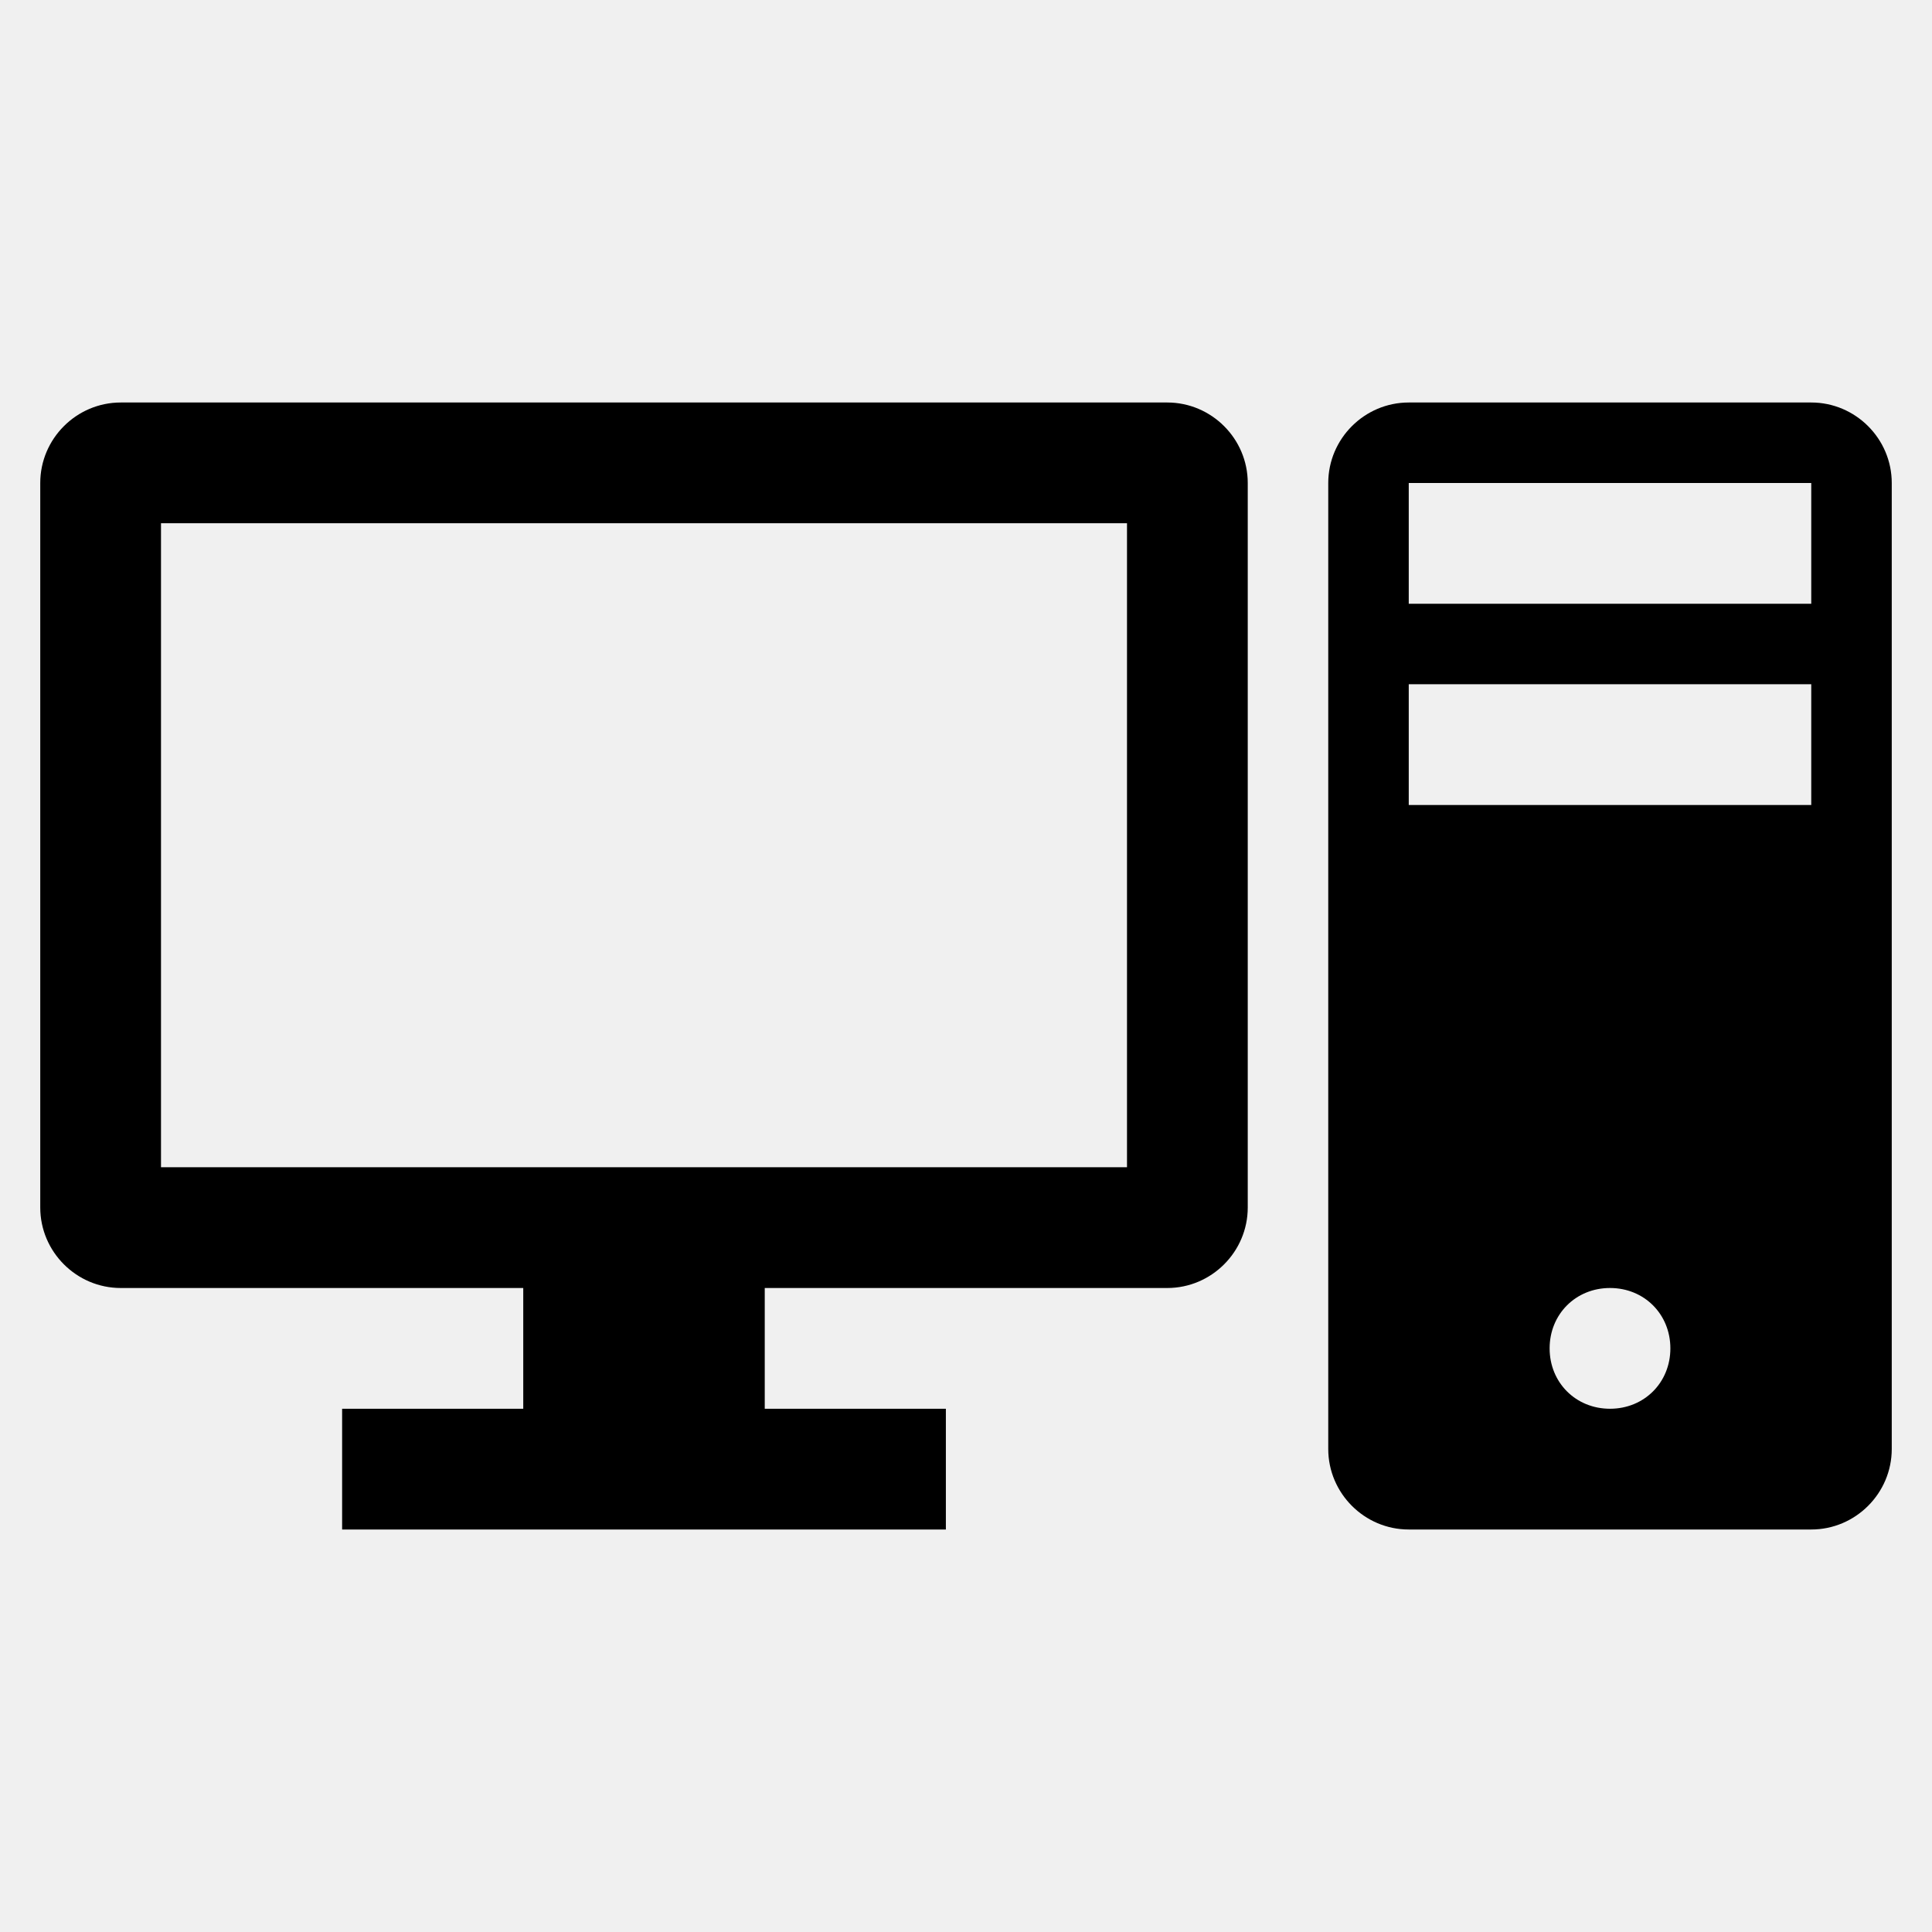
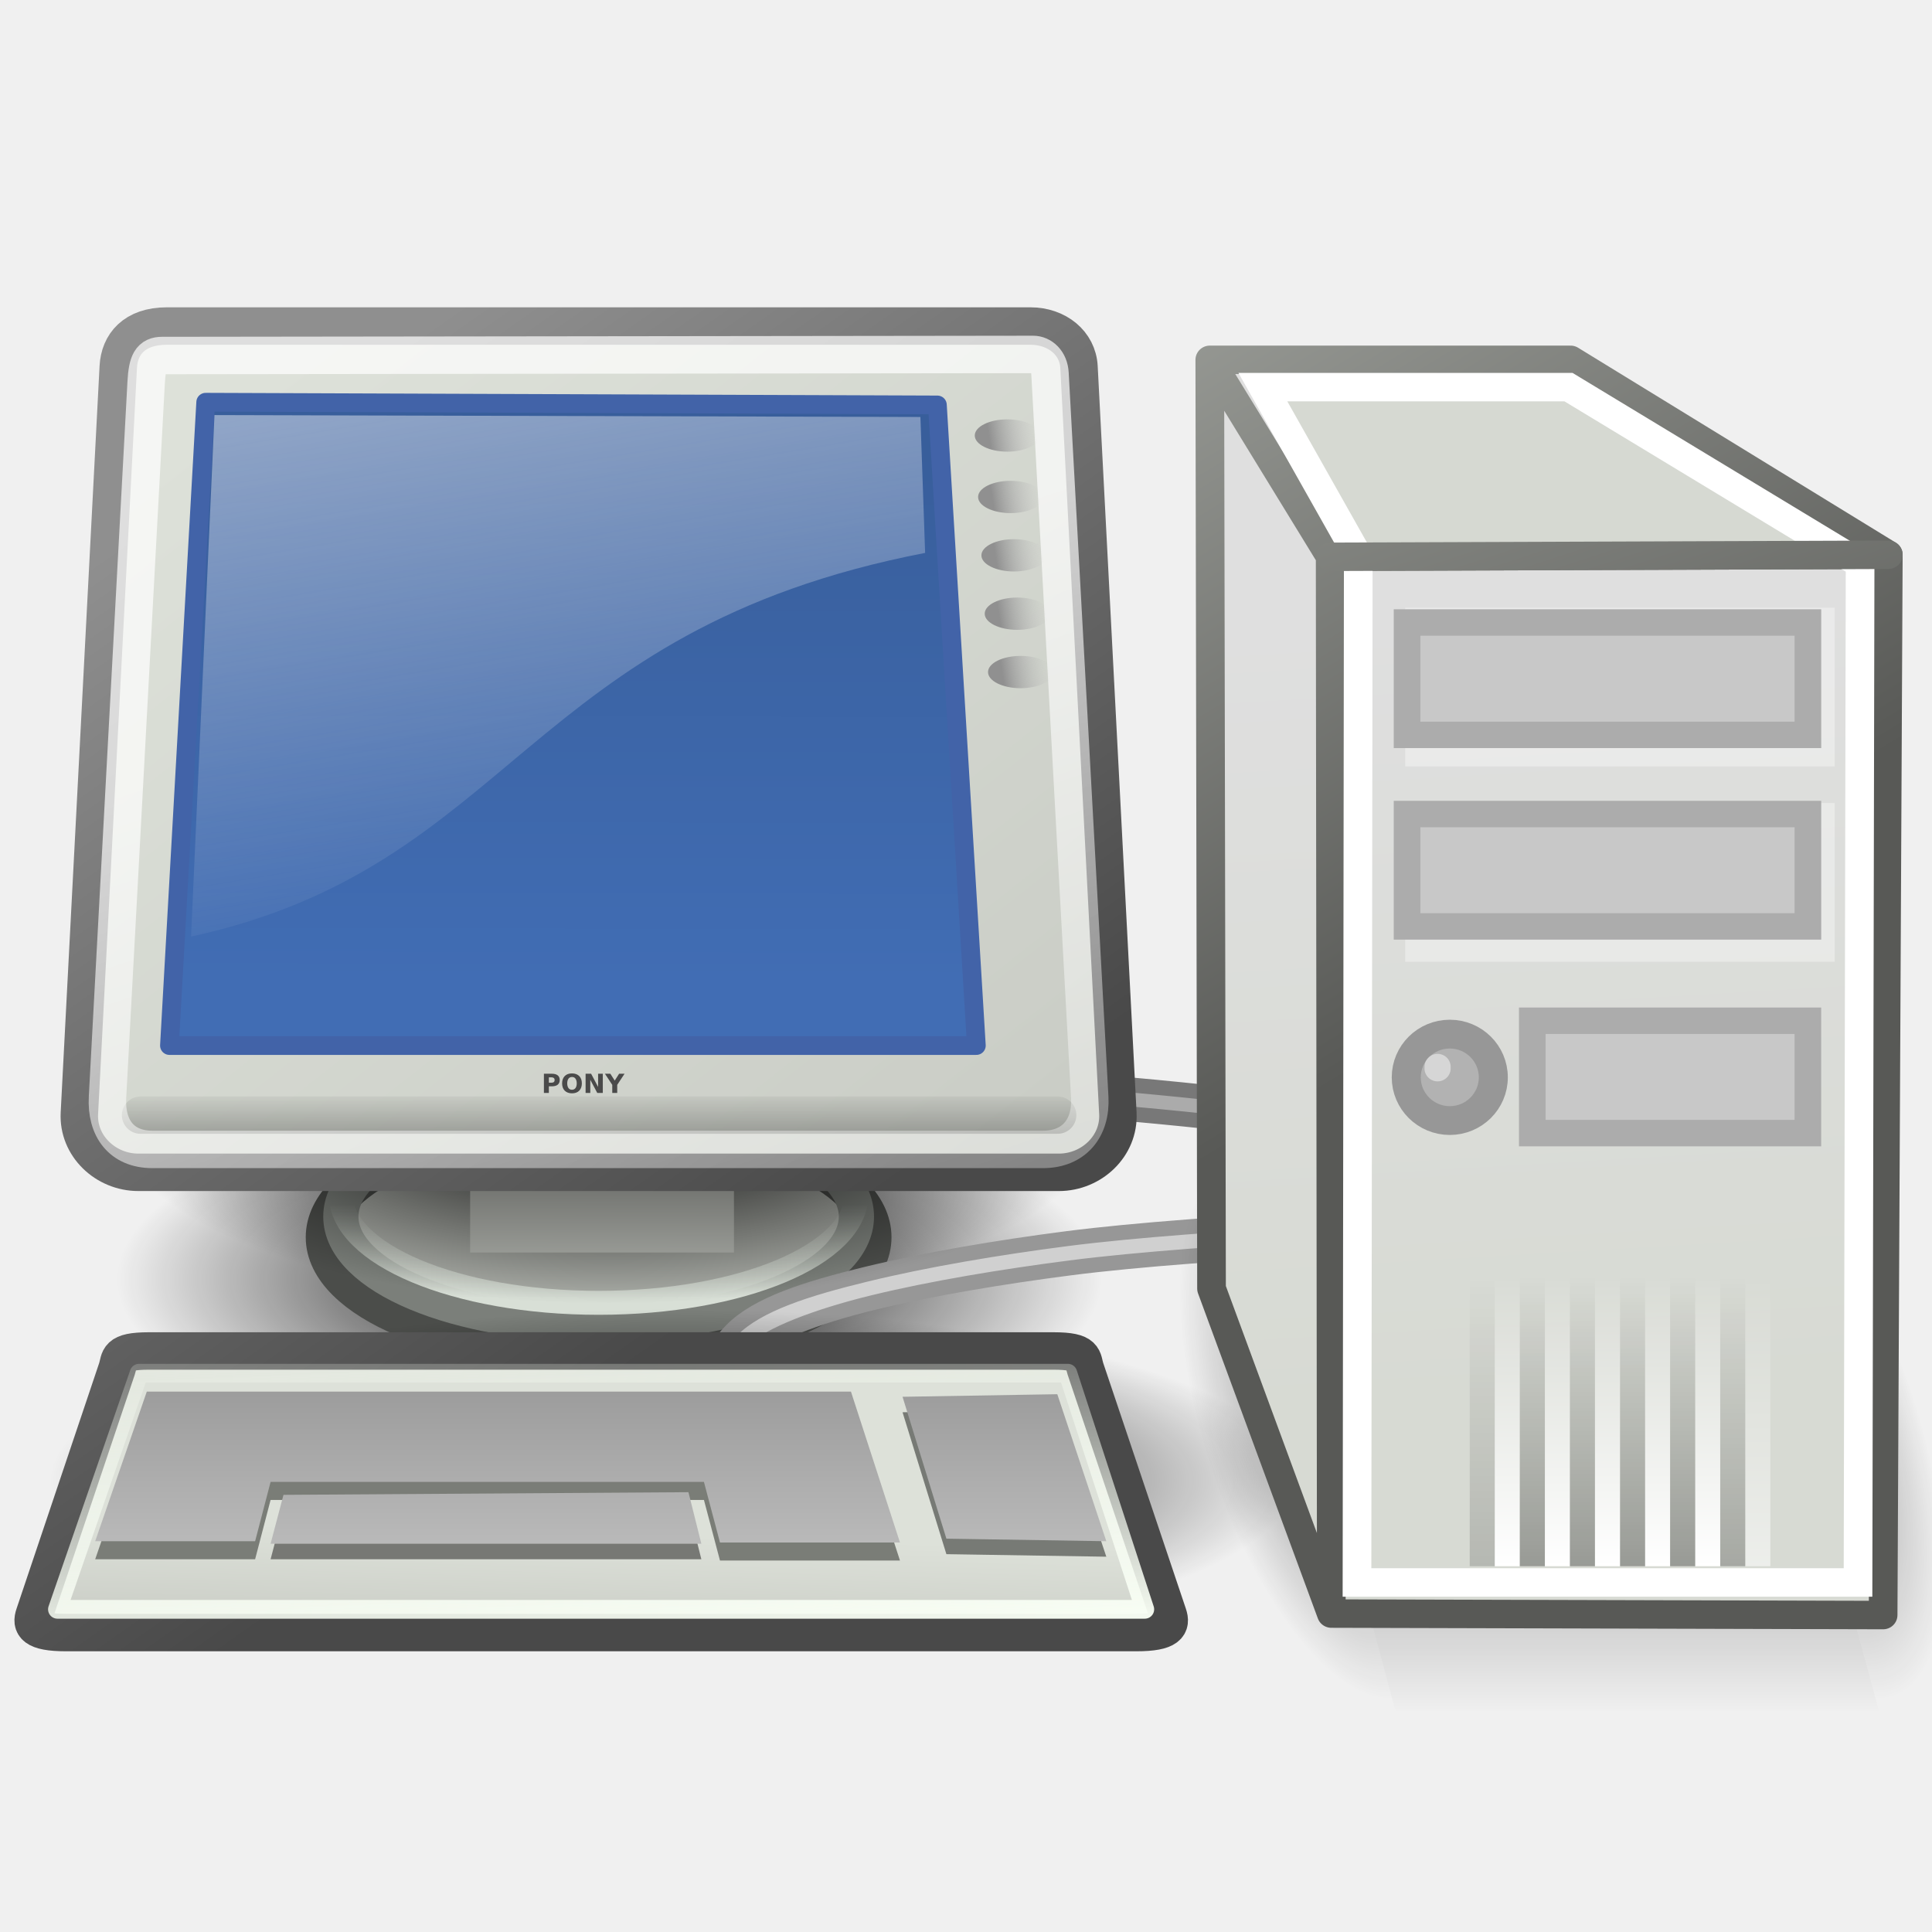
- <svg xmlns="http://www.w3.org/2000/svg" viewBox="0 0 96 96" id="Icons_Computer" overflow="hidden">
-   <path d="M56 58 8 58 8 26 56 26 56 58ZM58 20 6 20C3.8 20 2 21.8 2 24L2 60C2 62.2 3.8 64 6 64L26 64 26 70 17 70 17 76 47 76 47 70 38 70 38 64 58 64C60.2 64 62 62.2 62 60L62 24C62 21.8 60.2 20 58 20Z" />
-   <path d="M90 30 70 30 70 24 90 24 90 30ZM90 40 70 40 70 34 90 34 90 40ZM80 70C78.3 70 77 68.7 77 67 77 65.3 78.3 64 80 64 81.7 64 83 65.3 83 67 83 68.7 81.7 70 80 70ZM90 20 70 20C67.8 20 66 21.8 66 24L66 72C66 74.2 67.8 76 70 76L90 76C92.2 76 94 74.2 94 72L94 24C94 21.8 92.2 20 90 20Z" />
+ <svg xmlns="http://www.w3.org/2000/svg" xmlns:xlink="http://www.w3.org/1999/xlink" version="1.0" width="128" height="128" id="svg2108">
+   <defs id="defs3">
+     <linearGradient id="linearGradient1325">
+       <stop id="stop1321" style="stop-color:#d7dad3;stop-opacity:1" offset="0" />
+       <stop id="stop1323" style="stop-color:#dfdfdf;stop-opacity:1" offset="1" />
+     </linearGradient>
+     <linearGradient id="linearGradient2245">
+       <stop id="stop2247" style="stop-color:#dde1d9;stop-opacity:1" offset="0" />
+       <stop id="stop2249" style="stop-color:#cacdc6;stop-opacity:1" offset="1" />
+     </linearGradient>
+     <linearGradient id="linearGradient2253">
+       <stop id="stop2255" style="stop-color:#8f8f8f;stop-opacity:1" offset="0" />
+       <stop id="stop2257" style="stop-color:#494949;stop-opacity:1" offset="1" />
+     </linearGradient>
+     <linearGradient id="linearGradient2667">
+       <stop id="stop2669" style="stop-color:#ffffff;stop-opacity:1" offset="0" />
+       <stop id="stop2671" style="stop-color:#fcfcff;stop-opacity:0" offset="1" />
+     </linearGradient>
+     <linearGradient id="linearGradient2701">
+       <stop id="stop2703" style="stop-color:#585956;stop-opacity:1" offset="0" />
+       <stop id="stop2705" style="stop-color:#bbbeb8;stop-opacity:1" offset="1" />
+     </linearGradient>
+     <linearGradient id="linearGradient2711">
+       <stop id="stop2713" style="stop-color:#909090;stop-opacity:1" offset="0" />
+       <stop id="stop2715" style="stop-color:#bebebe;stop-opacity:0" offset="1" />
+     </linearGradient>
+     <linearGradient id="linearGradient2415">
+       <stop id="stop2417" style="stop-color:#ffffff;stop-opacity:1" offset="0" />
+       <stop id="stop2419" style="stop-color:#ffffff;stop-opacity:0" offset="1" />
+     </linearGradient>
+     <linearGradient id="linearGradient2454">
+       <stop id="stop2456" style="stop-color:#000000;stop-opacity:1" offset="0" />
+       <stop id="stop2458" style="stop-color:#000000;stop-opacity:0" offset="1" />
+     </linearGradient>
+     <linearGradient id="linearGradient2635">
+       <stop id="stop2637" style="stop-color:#f9fff5;stop-opacity:1" offset="0" />
+       <stop id="stop2639" style="stop-color:#f9fff5;stop-opacity:0" offset="1" />
+     </linearGradient>
+     <linearGradient id="linearGradient2683">
+       <stop id="stop2685" style="stop-color:#000000;stop-opacity:1" offset="0" />
+       <stop id="stop2687" style="stop-color:#000000;stop-opacity:0" offset="1" />
+     </linearGradient>
+     <linearGradient id="linearGradient2752">
+       <stop id="stop2754" style="stop-color:#9d9d9d;stop-opacity:1" offset="0" />
+       <stop id="stop2756" style="stop-color:#b9b9b9;stop-opacity:1" offset="1" />
+     </linearGradient>
+     <linearGradient id="linearGradient2985">
+       <stop id="stop2987" style="stop-color:#d8dfd6;stop-opacity:1" offset="0" />
+       <stop id="stop2989" style="stop-color:#d8dfd6;stop-opacity:0" offset="1" />
+     </linearGradient>
+     <linearGradient id="linearGradient3400">
+       <stop id="stop3402" style="stop-color:#416db4;stop-opacity:1" offset="0" />
+       <stop id="stop3404" style="stop-color:#385e9b;stop-opacity:1" offset="1" />
+     </linearGradient>
+     <radialGradient cx="12.576" cy="67.502" r="8.766" fx="12.576" fy="67.502" id="radialGradient30928" xlink:href="#linearGradient2454" gradientUnits="userSpaceOnUse" gradientTransform="matrix(4.8603,0,0,1.794,-9.6748,-37.026)" />
+     <linearGradient x1="-23.886" y1="49.953" x2="-23.886" y2="44.879" id="linearGradient30930" xlink:href="#linearGradient2985" gradientUnits="userSpaceOnUse" gradientTransform="matrix(3.5426,0,0,1.5896,135.14,6.2265)" />
+     <radialGradient cx="12.576" cy="67.502" r="8.766" fx="12.576" fy="67.502" id="radialGradient30932" xlink:href="#linearGradient2454" gradientUnits="userSpaceOnUse" gradientTransform="matrix(4.8603,0,0,1.794,-9.6748,-50.665)" />
+     <linearGradient x1="12.207" y1="53.535" x2="12.128" y2="64.893" id="linearGradient30934" xlink:href="#linearGradient2701" gradientUnits="userSpaceOnUse" gradientTransform="matrix(4.584,0,0,1.3895,-4.6814,-2.6602)" />
+     <linearGradient x1="8.612" y1="7.229" x2="34.784" y2="33.34" id="linearGradient30936" xlink:href="#linearGradient2245" gradientUnits="userSpaceOnUse" gradientTransform="matrix(2.8515,0,0,2.2337,-8.7825,-5.9521)" />
+     <linearGradient x1="10.391" y1="5.382" x2="32.537" y2="31.246" id="linearGradient30938" xlink:href="#linearGradient2253" gradientUnits="userSpaceOnUse" gradientTransform="matrix(2.7872,0,0,2.2852,-4.6814,-2.6602)" />
+     <linearGradient x1="-57.547" y1="38.653" x2="-57.495" y2="15.323" id="linearGradient30940" xlink:href="#linearGradient3400" gradientUnits="userSpaceOnUse" gradientTransform="matrix(1.9669,0,0,1.9669,181.16,-17.667)" />
+     <linearGradient x1="3.707" y1="171.29" x2="3.707" y2="162.45" id="linearGradient30942" xlink:href="#linearGradient2683" gradientUnits="userSpaceOnUse" gradientTransform="matrix(14.398,0,0,0.44236,-2.1577,-4.3747)" />
+     <linearGradient x1="17.698" y1="13.005" x2="34.975" y2="55.201" id="linearGradient30944" xlink:href="#linearGradient2415" gradientUnits="userSpaceOnUse" gradientTransform="matrix(2.7965,0,0,2.2776,-2.1577,-0.13641)" />
+     <linearGradient x1="11.492" y1="1.654" x2="17.199" y2="26.729" id="linearGradient30946" xlink:href="#linearGradient2667" gradientUnits="userSpaceOnUse" gradientTransform="matrix(3.1269,0,0,2.2612,-3.191,-6.0206)" />
+     <radialGradient cx="12.576" cy="67.502" r="8.766" fx="12.576" fy="67.502" id="radialGradient30948" xlink:href="#linearGradient2454" gradientUnits="userSpaceOnUse" gradientTransform="matrix(6.1453,0,0,1.6922,-20.37,-12.756)" />
+     <linearGradient x1="18.317" y1="48.643" x2="18.177" y2="52.536" id="linearGradient30950" xlink:href="#linearGradient2245" gradientUnits="userSpaceOnUse" gradientTransform="matrix(2.8515,0,0,2.2337,-4.6814,-2.6602)" />
+     <linearGradient x1="10.391" y1="5.382" x2="32.537" y2="31.246" id="linearGradient30952" xlink:href="#linearGradient2253" gradientUnits="userSpaceOnUse" gradientTransform="matrix(2.7872,0,0,2.2852,-4.6814,-2.6602)" />
+     <linearGradient x1="8.113" y1="88.509" x2="8.113" y2="100.2" id="linearGradient30954" xlink:href="#linearGradient2752" gradientUnits="userSpaceOnUse" gradientTransform="matrix(5.8295,0,0,1.0926,-4.6814,-2.6602)" />
+     <linearGradient x1="8.113" y1="88.509" x2="8.113" y2="100.2" id="linearGradient30956" xlink:href="#linearGradient2752" gradientUnits="userSpaceOnUse" gradientTransform="matrix(5.8295,0,0,1.0926,-4.6814,-2.6602)" />
+     <linearGradient x1="8.113" y1="88.509" x2="8.113" y2="100.2" id="linearGradient30958" xlink:href="#linearGradient2752" gradientUnits="userSpaceOnUse" gradientTransform="matrix(5.8295,0,0,1.0926,-4.6814,-2.6602)" />
+     <linearGradient x1="13.629" y1="101.28" x2="8.649" y2="74.098" id="linearGradient30960" xlink:href="#linearGradient2635" gradientUnits="userSpaceOnUse" gradientTransform="matrix(5.41,0,0,1.1773,-2.1577,-3.9443)" />
+     <linearGradient x1="34.301" y1="3.938" x2="35.521" y2="3.845" id="linearGradient30962" xlink:href="#linearGradient2711" gradientUnits="userSpaceOnUse" gradientTransform="matrix(3.3597,0,0,1.6618,-30.977,4.5423)" />
+     <linearGradient x1="34.301" y1="3.938" x2="35.521" y2="3.845" id="linearGradient30964" xlink:href="#linearGradient2711" gradientUnits="userSpaceOnUse" gradientTransform="matrix(3.3597,0,0,1.6618,-30.691,9.8568)" />
+     <linearGradient x1="34.301" y1="3.938" x2="35.521" y2="3.845" id="linearGradient30966" xlink:href="#linearGradient2711" gradientUnits="userSpaceOnUse" gradientTransform="matrix(3.3597,0,0,1.6618,-30.404,14.904)" />
+     <linearGradient x1="34.301" y1="3.938" x2="35.521" y2="3.845" id="linearGradient30968" xlink:href="#linearGradient2711" gradientUnits="userSpaceOnUse" gradientTransform="matrix(3.3597,0,0,1.6618,-30.117,19.952)" />
+     <linearGradient x1="34.301" y1="3.938" x2="35.521" y2="3.845" id="linearGradient30970" xlink:href="#linearGradient2711" gradientUnits="userSpaceOnUse" gradientTransform="matrix(3.3597,0,0,1.6618,-29.83,24.999)" />
+     <linearGradient x1="302.86" y1="366.65" x2="302.86" y2="609.51" id="linearGradient25151" xlink:href="#linearGradient5048" gradientUnits="userSpaceOnUse" gradientTransform="matrix(2.7744,0,0,1.9697,-1892.2,-872.89)" />
+     <linearGradient id="linearGradient5048">
+       <stop id="stop5050" style="stop-color:#000000;stop-opacity:0" offset="0" />
+       <stop id="stop5056" style="stop-color:#000000;stop-opacity:1" offset="0.5" />
+       <stop id="stop5052" style="stop-color:#000000;stop-opacity:0" offset="1" />
+     </linearGradient>
+     <radialGradient cx="605.71" cy="486.65" r="117.14" fx="605.71" fy="486.65" id="radialGradient25153" xlink:href="#linearGradient2454" gradientUnits="userSpaceOnUse" gradientTransform="matrix(2.7744,0,0,1.9697,-1891.6,-872.89)" />
+     <radialGradient cx="605.71" cy="486.65" r="117.14" fx="605.71" fy="486.65" id="radialGradient25155" xlink:href="#linearGradient2454" gradientUnits="userSpaceOnUse" gradientTransform="matrix(-2.7744,0,0,1.9697,112.76,-872.89)" />
+     <linearGradient x1="24.35" y1="34.464" x2="23.234" y2="10.018" id="linearGradient25335" xlink:href="#linearGradient4386" gradientUnits="userSpaceOnUse" gradientTransform="matrix(2.1703,0,0,2.838,117.37,0.96976)" />
+     <linearGradient id="linearGradient4386">
+       <stop id="stop4388" style="stop-color:#d7dad3;stop-opacity:1" offset="0" />
+       <stop id="stop4390" style="stop-color:#dfdfdf;stop-opacity:1" offset="1" />
+     </linearGradient>
+     <linearGradient x1="27.325" y1="26.888" x2="22.312" y2="26.787" id="linearGradient25327" xlink:href="#linearGradient2415" gradientUnits="userSpaceOnUse" gradientTransform="matrix(1.5968,0,0,2.2505,190.32,15.524)" />
+     <linearGradient x1="16.364" y1="39.919" x2="16.364" y2="30.928" id="linearGradient25317" xlink:href="#linearGradient2415" gradientUnits="userSpaceOnUse" gradientTransform="matrix(2.1448,0,0,2.8081,123.42,1.3475)" />
+     <linearGradient x1="16.364" y1="39.919" x2="16.364" y2="30.928" id="linearGradient25314" xlink:href="#linearGradient2415" gradientUnits="userSpaceOnUse" gradientTransform="matrix(2.1448,0,0,2.8081,127.75,1.3475)" />
+     <linearGradient x1="16.364" y1="39.919" x2="16.364" y2="30.928" id="linearGradient25311" xlink:href="#linearGradient2415" gradientUnits="userSpaceOnUse" gradientTransform="matrix(2.1448,0,0,2.8081,132.08,1.3475)" />
+     <linearGradient x1="16.364" y1="39.919" x2="16.364" y2="30.928" id="linearGradient25308" xlink:href="#linearGradient2415" gradientUnits="userSpaceOnUse" gradientTransform="matrix(2.1448,0,0,2.8081,136.41,1.3475)" />
+     <linearGradient x1="16.364" y1="39.919" x2="16.364" y2="30.928" id="linearGradient25305" xlink:href="#linearGradient2415" gradientUnits="userSpaceOnUse" gradientTransform="matrix(2.1448,0,0,2.8081,140.75,1.3475)" />
+     <linearGradient x1="16.364" y1="39.919" x2="16.364" y2="30.928" id="linearGradient25302" xlink:href="#linearGradient2415" gradientUnits="userSpaceOnUse" gradientTransform="matrix(2.1448,0,0,2.8081,145.08,1.3475)" />
+     <linearGradient x1="16.364" y1="39.919" x2="16.364" y2="30.928" id="linearGradient25299" xlink:href="#linearGradient2454" gradientUnits="userSpaceOnUse" gradientTransform="matrix(2.1448,0,0,2.8081,121.25,1.3475)" />
+     <linearGradient x1="16.364" y1="39.919" x2="16.364" y2="30.928" id="linearGradient25296" xlink:href="#linearGradient2454" gradientUnits="userSpaceOnUse" gradientTransform="matrix(2.1448,0,0,2.8081,125.58,1.3475)" />
+     <linearGradient x1="16.364" y1="39.919" x2="16.364" y2="30.928" id="linearGradient25293" xlink:href="#linearGradient2454" gradientUnits="userSpaceOnUse" gradientTransform="matrix(2.1448,0,0,2.8081,129.91,1.3475)" />
+     <linearGradient x1="16.364" y1="39.919" x2="16.364" y2="30.928" id="linearGradient25290" xlink:href="#linearGradient2454" gradientUnits="userSpaceOnUse" gradientTransform="matrix(2.1448,0,0,2.8081,134.25,1.3475)" />
+     <linearGradient x1="16.364" y1="39.919" x2="16.364" y2="30.928" id="linearGradient25287" xlink:href="#linearGradient2454" gradientUnits="userSpaceOnUse" gradientTransform="matrix(2.1448,0,0,2.8081,138.58,1.3475)" />
+     <linearGradient x1="16.364" y1="39.919" x2="16.364" y2="30.928" id="linearGradient25284" xlink:href="#linearGradient2454" gradientUnits="userSpaceOnUse" gradientTransform="matrix(2.1448,0,0,2.8081,142.91,1.3475)" />
+     <linearGradient xlink:href="#linearGradient4386" id="linearGradient1403" gradientUnits="userSpaceOnUse" gradientTransform="matrix(2.1703,0,0,2.838,117.37,0.96976)" x1="24.35" y1="34.464" x2="23.234" y2="10.018" />
+     <linearGradient xlink:href="#linearGradient2701" id="linearGradient1411" x1="143.35" y1="72.279" x2="90.975" y2="-13.879" gradientUnits="userSpaceOnUse" />
+     <linearGradient xlink:href="#linearGradient2701" id="linearGradient1419" x1="166.04" y1="56.93" x2="137.13" y2="-30.33" gradientUnits="userSpaceOnUse" />
+   </defs>
+   <g id="g1037" transform="matrix(0.76609,0,0,0.76609,0.95324,20.36)">
+     <g id="layer1" style="display:inline" transform="translate(-8.4012,-6.9122)" />
+     <path d="m 128.76,71.188 0.16,2.524 c 0,0 -39.614,-5.998 -51.415,-4.476 -33.205,12.595 -32.567,1.69 -0.315,-2.523 11.908,-1.537 51.57,4.475 51.57,4.475 z" id="path2870-2" style="fill:#ababab;fill-opacity:1;fill-rule:evenodd;stroke:#787878;stroke-width:1.295;stroke-linecap:butt;stroke-linejoin:round;stroke-miterlimit:4;stroke-opacity:1" />
+     <path d="M 94.053,84.07 C 94.059,92.757 74.982,99.8 51.446,99.8 27.911,99.8 8.834,92.757 8.84,84.07 8.834,75.383 27.911,68.339 51.446,68.339 c 23.536,0 42.613,7.044 42.607,15.731 z" id="path2862" style="display:inline;overflow:visible;visibility:visible;fill:url(#radialGradient30928);fill-opacity:1;fill-rule:evenodd;stroke:none;stroke-width:2.953;marker:none" />
+     <path d="m 74.235,80.421 c 0,5.492 -10.613,9.945 -23.709,9.945 -13.096,0 -23.712,-4.453 -23.71,-9.945 0,-5.492 10.614,-9.945 23.71,-9.945 13.096,0 23.712,4.453 23.709,9.945 z" id="path2864" style="display:inline;overflow:visible;visibility:visible;fill:#adb0aa;fill-opacity:1;fill-rule:evenodd;stroke:#4b4d4a;stroke-width:3.238;stroke-linecap:butt;stroke-linejoin:miter;stroke-miterlimit:4;stroke-dashoffset:0;stroke-opacity:1;marker:none" />
+     <path d="m 72.819,78.636 c 0,5.164 -9.979,9.351 -22.293,9.351 -12.314,0 -22.296,-4.187 -22.293,-9.351 0,-5.164 9.979,-9.35 22.293,-9.35 12.314,0 22.295,4.186 22.293,9.35 z" id="path2866" style="display:inline;overflow:visible;visibility:visible;fill:none;stroke:#7b7f7a;stroke-width:3.045;stroke-linecap:butt;stroke-linejoin:miter;stroke-miterlimit:4;stroke-dashoffset:0;stroke-opacity:1;marker:none" />
+     <path d="m 72.819,76.744 c 0,5.164 -9.979,9.35 -22.293,9.35 -12.314,0 -22.296,-4.186 -22.293,-9.35 0,-5.164 9.979,-9.351 22.293,-9.351 12.314,0 22.295,4.187 22.293,9.351 z" id="path2868" style="display:inline;overflow:visible;visibility:visible;fill:none;stroke:url(#linearGradient30930);stroke-width:2.073;stroke-linecap:butt;stroke-linejoin:miter;stroke-miterlimit:4;stroke-dashoffset:0;stroke-opacity:1;marker:none" />
+     <path d="m 125.7,78.188 0.16,2.524 c 0,0 -22.73,0.834 -34.532,2.357 -5.9,0.761 -11.997,1.772 -17.035,2.997 -5.039,1.224 -9.057,2.825 -10.411,4.179 -0.783,0.784 -1.138,1.448 -1.262,1.972 -0.123,0.524 -0.1,0.896 0.237,1.42 0.666,1.048 2.725,2.442 6.23,3.549 13.6,4.154 13.425,6.714 -0.709,2.445 -3.761,-1.188 -6.373,-2.564 -7.651,-4.575 -0.638,-1.005 -0.901,-2.242 -0.63,-3.391 0.27,-1.149 0.97,-2.232 1.971,-3.233 2.215,-2.215 6.403,-3.55 11.594,-4.811 5.191,-1.262 11.396,-2.308 17.35,-3.076 11.908,-1.537 34.688,-2.357 34.688,-2.357 z" id="path2870" style="fill:#d0d0d0;fill-opacity:1;fill-rule:evenodd;stroke:#979797;stroke-width:1.295;stroke-linecap:butt;stroke-linejoin:round;stroke-miterlimit:4;stroke-opacity:1" />
+     <path d="m 94.053,70.431 c 0,8.687 -19.071,15.731 -42.607,15.731 -23.535,0 -42.612,-7.044 -42.606,-15.731 -0.01,-8.687 19.071,-15.73 42.606,-15.73 23.536,0 42.613,7.043 42.607,15.73 z" id="path2872" style="display:inline;overflow:visible;visibility:visible;fill:url(#radialGradient30932);fill-opacity:1;fill-rule:evenodd;stroke:none;stroke-width:2.953;marker:none" />
+     <rect width="22.814" height="6.915" x="39.415" y="74.828" id="rect2874" style="display:inline;overflow:visible;visibility:visible;fill:url(#linearGradient30934);fill-opacity:1;fill-rule:evenodd;stroke:none;stroke-width:1.536;marker:none" />
+     <path d="m 13.189,1.619 h 74.673 c 2.3,0 4.099,1.472 4.207,3.537 l 3.362,64.553 c 0.146,2.821 -2.274,5.099 -5.099,5.099 H 10.72 c -2.825,0 -5.246,-2.278 -5.099,-5.099 L 8.983,5.156 C 9.084,3.204 10.364,1.619 13.189,1.619 Z" id="path2876" style="display:inline;overflow:visible;visibility:visible;fill:url(#linearGradient30936);fill-opacity:1;fill-rule:evenodd;stroke:url(#linearGradient30938);stroke-width:3.238;stroke-linecap:butt;stroke-linejoin:miter;stroke-miterlimit:4;stroke-dashoffset:0;stroke-opacity:1;marker:none" />
+     <path d="M 16.545,8.207 13.41,63.844 H 83.192 L 79.823,8.443 Z" id="path2878" style="display:inline;overflow:visible;visibility:visible;fill:url(#linearGradient30940);fill-opacity:1;fill-rule:evenodd;stroke:#4263a8;stroke-width:1.619;stroke-linecap:butt;stroke-linejoin:round;stroke-miterlimit:4;stroke-dasharray:none;stroke-dashoffset:0;stroke-opacity:1;marker:none" />
+     <path d="M 10.909,69.862 H 90.227" id="path2880" style="fill:none;stroke:url(#linearGradient30942);stroke-width:3.226;stroke-linecap:round;stroke-linejoin:miter;stroke-miterlimit:4;stroke-opacity:0.248" />
+     <path d="M 12.769,4.17 88.092,4.075 c 0.716,-9e-4 1.412,0.599 1.469,1.647 l 3.437,62.597 c 0.147,2.667 -1.362,4.507 -4.034,4.507 H 11.929 c -2.671,0 -4.02,-1.839 -3.876,-4.507 L 11.395,6.502 c 0.1,-1.807 0.42,-2.33 1.374,-2.332 z" id="path2882" style="display:inline;overflow:visible;visibility:visible;fill:none;stroke:url(#linearGradient30944);stroke-width:3.238;stroke-linecap:butt;stroke-linejoin:miter;stroke-miterlimit:4;stroke-dashoffset:0;stroke-opacity:0.701;marker:none" />
+     <path d="M 17.304,9.319 15.279,54.419 C 43.153,48.36 44.104,27.939 78.762,21.24 L 78.354,9.485 Z" id="path2884" style="opacity:0.531;fill:url(#linearGradient30946);fill-opacity:1;fill-rule:evenodd;stroke:none;stroke-width:2.524" />
+     <path d="m 110.78,101.47 c 0,8.19 -24.111,14.84 -53.868,14.84 -29.758,0 -53.879,-6.65 -53.872,-14.84 -0.01,-8.195 24.114,-14.839 53.872,-14.839 29.757,0 53.878,6.644 53.868,14.839 z" id="path2886" style="display:inline;overflow:visible;visibility:visible;fill:url(#radialGradient30948);fill-opacity:1;fill-rule:evenodd;stroke:none;stroke-width:3.225;marker:none" />
+     <path d="M 11.628,90.258 H 89.87 c 2.825,0 2.467,0.685 2.756,1.547 l 7.154,21.265 c 0.29,0.86 0.07,1.54 -2.756,1.54 H 4.474 c -2.825,0 -3.046,-0.68 -2.756,-1.54 L 8.871,91.805 c 0.29,-0.862 -0.068,-1.547 2.757,-1.547 z" id="path2888" style="display:inline;overflow:visible;visibility:visible;fill:url(#linearGradient30950);fill-opacity:1;fill-rule:evenodd;stroke:url(#linearGradient30952);stroke-width:3.238;stroke-linecap:butt;stroke-linejoin:miter;stroke-miterlimit:4;stroke-dasharray:none;stroke-dashoffset:0;stroke-opacity:1;marker:none" />
+     <path d="M 11.45,95.335 6.988,108.27 H 20.819 l 1.338,-5.13 h 37.476 l 1.387,5.24 H 76.586 L 72.348,95.335 Z" id="path2890" style="fill:#7a7d77;fill-opacity:1;fill-rule:evenodd;stroke:none;stroke-width:2.524" />
+     <path d="m 23.272,104.03 -1.115,4.24 H 59.41 l -1.116,-4.46 z" id="path2892" style="fill:#777874;fill-opacity:1;fill-rule:evenodd;stroke:none;stroke-width:2.524" />
+     <path d="M 90.193,95.335 94.432,108.05 80.601,107.83 76.809,95.558 Z" id="path2894" style="display:inline;overflow:visible;visibility:visible;fill:#777a75;fill-opacity:1;fill-rule:evenodd;stroke:none;stroke-width:0.631pt;marker:none" />
+     <path d="M 90.193,93.997 94.432,106.71 80.601,106.49 76.809,94.22 Z" id="path2896" style="display:inline;overflow:visible;visibility:visible;fill:url(#linearGradient30954);fill-opacity:1;fill-rule:evenodd;stroke:none;stroke-width:0.631pt;marker:none" />
+     <path d="M 11.45,93.773 6.988,106.71 H 20.819 l 1.338,-5.13 h 37.476 l 1.387,5.24 H 76.586 L 72.348,93.773 Z" id="path2898" style="fill:url(#linearGradient30956);fill-opacity:1;fill-rule:evenodd;stroke:none;stroke-width:2.524" />
+     <path d="m 23.272,102.7 -1.115,4.23 H 59.41 l -1.116,-4.46 z" id="path2900" style="display:inline;overflow:visible;visibility:visible;fill:url(#linearGradient30958);fill-opacity:1;fill-rule:evenodd;stroke:none;stroke-width:0.631pt;marker:none" />
+     <path d="m 10.784,92.178 h 80.32 L 97.76,112.6 H 3.722 Z" id="path2902" style="display:inline;overflow:visible;visibility:visible;fill:none;stroke:url(#linearGradient30960);stroke-width:1.619;stroke-linecap:butt;stroke-linejoin:round;stroke-miterlimit:4;stroke-dashoffset:0;stroke-opacity:1;marker:none" />
+     <path d="m 88.697,11.087 c 0,0.771 -1.262,1.397 -2.821,1.397 -1.559,0 -2.822,-0.626 -2.821,-1.397 0,-0.771 1.262,-1.397 2.821,-1.397 1.559,0 2.823,0.626 2.821,1.397 z" id="path2904" style="display:inline;overflow:visible;visibility:visible;fill:url(#linearGradient30962);fill-opacity:1;fill-rule:evenodd;stroke:none;stroke-width:1.181;marker:none" />
+     <path d="m 88.984,16.401 c 0,0.772 -1.262,1.397 -2.821,1.397 -1.559,0 -2.822,-0.625 -2.821,-1.397 0,-0.771 1.262,-1.396 2.821,-1.396 1.559,0 2.822,0.625 2.821,1.396 z" id="path2906" style="display:inline;overflow:visible;visibility:visible;fill:url(#linearGradient30964);fill-opacity:1;fill-rule:evenodd;stroke:none;stroke-width:1.181;marker:none" />
+     <path d="m 89.271,21.449 c 0,0.771 -1.262,1.397 -2.821,1.397 -1.559,0 -2.823,-0.626 -2.821,-1.397 0,-0.771 1.262,-1.397 2.821,-1.397 1.559,0 2.822,0.626 2.821,1.397 z" id="path2908" style="display:inline;overflow:visible;visibility:visible;fill:url(#linearGradient30966);fill-opacity:1;fill-rule:evenodd;stroke:none;stroke-width:1.181;marker:none" />
+     <path d="m 89.558,26.496 c 10e-4,0.772 -1.263,1.397 -2.822,1.397 -1.559,0 -2.822,-0.625 -2.821,-1.397 0,-0.771 1.262,-1.396 2.821,-1.396 1.559,0 2.823,0.625 2.822,1.396 z" id="path2910" style="display:inline;overflow:visible;visibility:visible;fill:url(#linearGradient30968);fill-opacity:1;fill-rule:evenodd;stroke:none;stroke-width:1.181;marker:none" />
+     <path d="m 89.844,31.544 c 0,0.771 -1.262,1.397 -2.821,1.397 -1.559,0 -2.822,-0.626 -2.821,-1.397 0,-0.771 1.262,-1.397 2.821,-1.397 1.559,0 2.823,0.626 2.821,1.397 z" id="path2912" style="display:inline;overflow:visible;visibility:visible;fill:url(#linearGradient30970);fill-opacity:1;fill-rule:evenodd;stroke:none;stroke-width:1.181;marker:none" />
+     <path d="m 45.794,66.283 h 0.711 c 0.211,0 0.373,0.05 0.486,0.141 0.113,0.09 0.17,0.227 0.17,0.401 0,0.174 -0.06,0.308 -0.17,0.403 -0.113,0.09 -0.275,0.14 -0.486,0.14 h -0.283 v 0.576 h -0.428 v -1.661 m 0.428,0.31 v 0.464 h 0.237 c 0.08,0 0.147,-0.02 0.192,-0.06 0.05,-0.04 0.07,-0.1 0.07,-0.172 0,-0.07 -0.02,-0.132 -0.07,-0.172 -0.05,-0.04 -0.109,-0.06 -0.192,-0.06 h -0.237 m 1.999,-0.03 c -0.13,0 -0.231,0.05 -0.303,0.145 -0.07,0.1 -0.108,0.232 -0.108,0.407 0,0.174 0.04,0.31 0.108,0.406 0.07,0.1 0.173,0.145 0.303,0.145 0.132,0 0.233,-0.05 0.305,-0.145 0.07,-0.1 0.108,-0.232 0.108,-0.406 0,-0.175 -0.04,-0.311 -0.108,-0.407 -0.07,-0.1 -0.173,-0.145 -0.305,-0.145 m 0,-0.31 c 0.267,0 0.477,0.08 0.628,0.229 0.151,0.153 0.227,0.364 0.227,0.633 0,0.269 -0.08,0.479 -0.227,0.632 -0.151,0.153 -0.361,0.229 -0.628,0.229 -0.266,0 -0.475,-0.08 -0.627,-0.229 -0.151,-0.153 -0.227,-0.363 -0.227,-0.632 0,-0.269 0.08,-0.48 0.227,-0.633 0.152,-0.153 0.361,-0.229 0.627,-0.229 m 1.178,0.03 h 0.478 l 0.604,1.139 v -1.139 h 0.406 v 1.661 h -0.478 l -0.604,-1.139 v 1.139 h -0.406 v -1.661 m 1.673,0 h 0.468 l 0.379,0.592 0.378,-0.592 h 0.47 l -0.633,0.961 v 0.7 h -0.429 v -0.7 l -0.633,-0.961" id="path2914" style="font-style:normal;font-variant:normal;font-weight:bold;font-stretch:normal;font-size:0.903px;font-family:'Bitstream Vera Sans';writing-mode:lr-tb;text-anchor:start;fill:#4a4a4a;fill-opacity:1;stroke:none;stroke-width:2.524" />
+     <g id="g1161" transform="matrix(1,0,0,0.99271,-37.052,-3.0582)">
+       <g id="g1401" transform="translate(6.5624,1.3221)">
+         <g id="g1457" transform="translate(0,-2.0147)">
+           <g transform="matrix(0.03121,0,0.02711,0.10112,189.75,93.057)" id="g6707" style="display:inline">
+             <rect width="1339.6" height="478.36" x="-1559.3" y="-150.7" id="rect6709" style="display:inline;overflow:visible;visibility:visible;opacity:0.402;fill:url(#linearGradient25151);fill-opacity:1;fill-rule:nonzero;stroke:none;stroke-width:1;marker:none" />
+             <path d="m -219.62,-150.68 c 0,0 0,478.33 0,478.33 142.875,0.9 345.4,-107.17 345.4,-239.196 0,-132.026 -159.435,-239.134 -345.4,-239.134 z" id="path6711" style="display:inline;overflow:visible;visibility:visible;opacity:0.402;fill:url(#radialGradient25153);fill-opacity:1;fill-rule:nonzero;stroke:none;stroke-width:1;marker:none" />
+             <path d="m -1559.3,-150.68 c 0,0 0,478.33 0,478.33 -142.8,0.9 -345.4,-107.17 -345.4,-239.196 0,-132.026 159.5,-239.134 345.4,-239.134 z" id="path6713" style="display:inline;overflow:visible;visibility:visible;opacity:0.402;fill:url(#radialGradient25155);fill-opacity:1;fill-rule:nonzero;stroke:none;stroke-width:1;marker:none" />
+           </g>
+           <path d="m 144.38,117.57 47.72,0.13 0.45,-92.369 -48.24,0.178 M 192.55,25.331 165.07,8.349 h -31.2 l 10.44,17.16 m -10.44,-17.16 0.15,80.907 10.36,28.314 -0.1,-92.061" id="path3626" style="fill:url(#linearGradient1403);fill-opacity:1;fill-rule:evenodd;stroke:url(#linearGradient1411);stroke-width:2.479px;stroke-linecap:round;stroke-linejoin:round;stroke-opacity:1" />
+           <path d="m 138.46,10.726 7.05,14.783 45.94,0.11 -26.56,-14.893 z" id="path5791" style="fill:#d6d9d2;fill-opacity:1;fill-rule:evenodd;stroke:none;stroke-width:0.874" />
+           <path d="m 146.71,25.463 -0.11,89.397 h 43.33 l 0.18,-88.756 -25.22,-15.378 h -26.43 z" id="path4394" style="fill:none;stroke:#ffffff;stroke-width:2.479;stroke-linecap:butt;stroke-linejoin:miter;stroke-miterlimit:4;stroke-dasharray:none;stroke-opacity:1" />
+           <rect width="34.665" height="11.347" x="152.01" y="31.182" id="rect4553" style="display:inline;overflow:visible;visibility:visible;opacity:0.349;fill:#ffffff;fill-opacity:1;fill-rule:evenodd;stroke:#ffffff;stroke-width:2.479;stroke-linecap:butt;stroke-linejoin:miter;stroke-miterlimit:4;stroke-dasharray:none;stroke-dashoffset:0;stroke-opacity:1;marker:none" />
+           <rect width="23.832" height="11.346" x="162.85" y="68.058" id="rect4408" style="display:inline;overflow:visible;visibility:visible;opacity:0.526;fill:url(#linearGradient25327);fill-opacity:1;fill-rule:evenodd;stroke:url(#linearGradient25327);stroke-width:2.479;stroke-linecap:butt;stroke-linejoin:miter;stroke-miterlimit:4;stroke-dasharray:none;stroke-dashoffset:0;stroke-opacity:1;marker:none" />
+           <rect width="23.832" height="9.79" x="161.76" y="65.925" id="rect4398" style="display:inline;overflow:visible;visibility:visible;fill:#c8c8c8;fill-opacity:1;fill-rule:evenodd;stroke:#acacac;stroke-width:2.303;stroke-linecap:butt;stroke-linejoin:miter;stroke-miterlimit:4;stroke-dasharray:none;stroke-dashoffset:0;stroke-opacity:1;marker:none" />
+           <rect width="34.665" height="11.347" x="152.01" y="48.202" id="rect4551" style="display:inline;overflow:visible;visibility:visible;opacity:0.349;fill:#ffffff;fill-opacity:1;fill-rule:evenodd;stroke:#ffffff;stroke-width:2.479;stroke-linecap:butt;stroke-linejoin:miter;stroke-miterlimit:4;stroke-dasharray:none;stroke-dashoffset:0;stroke-opacity:1;marker:none" />
+           <rect width="34.665" height="9.79" x="150.93" y="47.917" id="rect4430" style="display:inline;overflow:visible;visibility:visible;fill:#c8c8c8;fill-opacity:1;fill-rule:evenodd;stroke:#acacac;stroke-width:2.303;stroke-linecap:butt;stroke-linejoin:miter;stroke-miterlimit:4;stroke-dasharray:none;stroke-dashoffset:0;stroke-opacity:1;marker:none" />
+           <rect width="34.665" height="9.79" x="150.93" y="31.232" id="rect4436" style="display:inline;overflow:visible;visibility:visible;fill:#c8c8c8;fill-opacity:1;fill-rule:evenodd;stroke:#acacac;stroke-width:2.303;stroke-linecap:butt;stroke-linejoin:miter;stroke-miterlimit:4;stroke-dasharray:none;stroke-dashoffset:0;stroke-opacity:1;marker:none" />
+           <path d="m 158.39,70.856 a 3.765,3.765 0 1 1 -7.53,0 3.765,3.765 0 1 1 7.53,0 z" id="path4396" style="display:inline;overflow:visible;visibility:visible;fill:#b2b2b2;fill-opacity:1;fill-rule:evenodd;stroke:#979797;stroke-width:2.509;stroke-linecap:butt;stroke-linejoin:miter;stroke-miterlimit:4;stroke-dasharray:none;stroke-dashoffset:0;stroke-opacity:1;marker:none" />
+           <path d="m 154.7,70.009 a 1.132,1.132 0 1 1 -2.26,0 1.132,1.132 0 1 1 2.26,0 z" id="path4445" style="display:inline;overflow:visible;visibility:visible;fill:#ffffff;fill-opacity:0.472;fill-rule:evenodd;stroke:none;stroke-width:2.241;marker:none" />
+           <rect width="2.167" height="28.366" x="158.51" y="85.078" id="rect4457" style="display:inline;overflow:visible;visibility:visible;fill:url(#linearGradient25317);fill-opacity:1;fill-rule:evenodd;stroke:none;stroke-width:0.874;marker:none" />
+           <rect width="2.167" height="28.366" x="162.85" y="85.078" id="rect4461" style="display:inline;overflow:visible;visibility:visible;fill:url(#linearGradient25314);fill-opacity:1;fill-rule:evenodd;stroke:none;stroke-width:0.874;marker:none" />
+           <rect width="2.167" height="28.366" x="167.18" y="85.078" id="rect4465" style="display:inline;overflow:visible;visibility:visible;fill:url(#linearGradient25311);fill-opacity:1;fill-rule:evenodd;stroke:none;stroke-width:0.874;marker:none" />
+           <rect width="2.167" height="28.366" x="171.51" y="85.078" id="rect4469" style="display:inline;overflow:visible;visibility:visible;fill:url(#linearGradient25308);fill-opacity:1;fill-rule:evenodd;stroke:none;stroke-width:0.874;marker:none" />
+           <rect width="2.167" height="28.366" x="175.85" y="85.078" id="rect4473" style="display:inline;overflow:visible;visibility:visible;fill:url(#linearGradient25305);fill-opacity:1;fill-rule:evenodd;stroke:none;stroke-width:0.874;marker:none" />
+           <rect width="2.167" height="28.366" x="180.18" y="85.078" id="rect4477" style="display:inline;overflow:visible;visibility:visible;opacity:0.543;fill:url(#linearGradient25302);fill-opacity:1;fill-rule:evenodd;stroke:none;stroke-width:0.874;marker:none" />
+           <rect width="2.167" height="28.366" x="156.35" y="85.078" id="rect4481" style="display:inline;overflow:visible;visibility:visible;opacity:0.16;fill:url(#linearGradient25299);fill-opacity:1;fill-rule:evenodd;stroke:none;stroke-width:0.874;marker:none" />
+           <rect width="2.167" height="28.366" x="160.68" y="85.078" id="rect4483" style="display:inline;overflow:visible;visibility:visible;opacity:0.291;fill:url(#linearGradient25296);fill-opacity:1;fill-rule:evenodd;stroke:none;stroke-width:0.874;marker:none" />
+           <rect width="2.167" height="28.366" x="165.01" y="85.078" id="rect4485" style="display:inline;overflow:visible;visibility:visible;opacity:0.291;fill:url(#linearGradient25293);fill-opacity:1;fill-rule:evenodd;stroke:none;stroke-width:0.874;marker:none" />
+           <rect width="2.167" height="28.366" x="169.35" y="85.078" id="rect4487" style="display:inline;overflow:visible;visibility:visible;opacity:0.291;fill:url(#linearGradient25290);fill-opacity:1;fill-rule:evenodd;stroke:none;stroke-width:0.874;marker:none" />
+           <rect width="2.167" height="28.366" x="173.68" y="85.078" id="rect4489" style="display:inline;overflow:visible;visibility:visible;opacity:0.291;fill:url(#linearGradient25287);fill-opacity:1;fill-rule:evenodd;stroke:none;stroke-width:0.874;marker:none" />
+           <rect width="2.167" height="28.366" x="178.01" y="85.078" id="rect4491" style="display:inline;overflow:visible;visibility:visible;opacity:0.229;fill:url(#linearGradient25284);fill-opacity:1;fill-rule:evenodd;stroke:none;stroke-width:0.874;marker:none" />
+           <path d="m 192.55,25.331 -48.24,0.178" id="path3626-3" style="fill:#d7dad3;fill-opacity:1;fill-rule:evenodd;stroke:url(#linearGradient1419);stroke-width:2.479px;stroke-linecap:round;stroke-linejoin:round;stroke-opacity:1" />
+         </g>
+       </g>
+     </g>
+   </g>
</svg>
